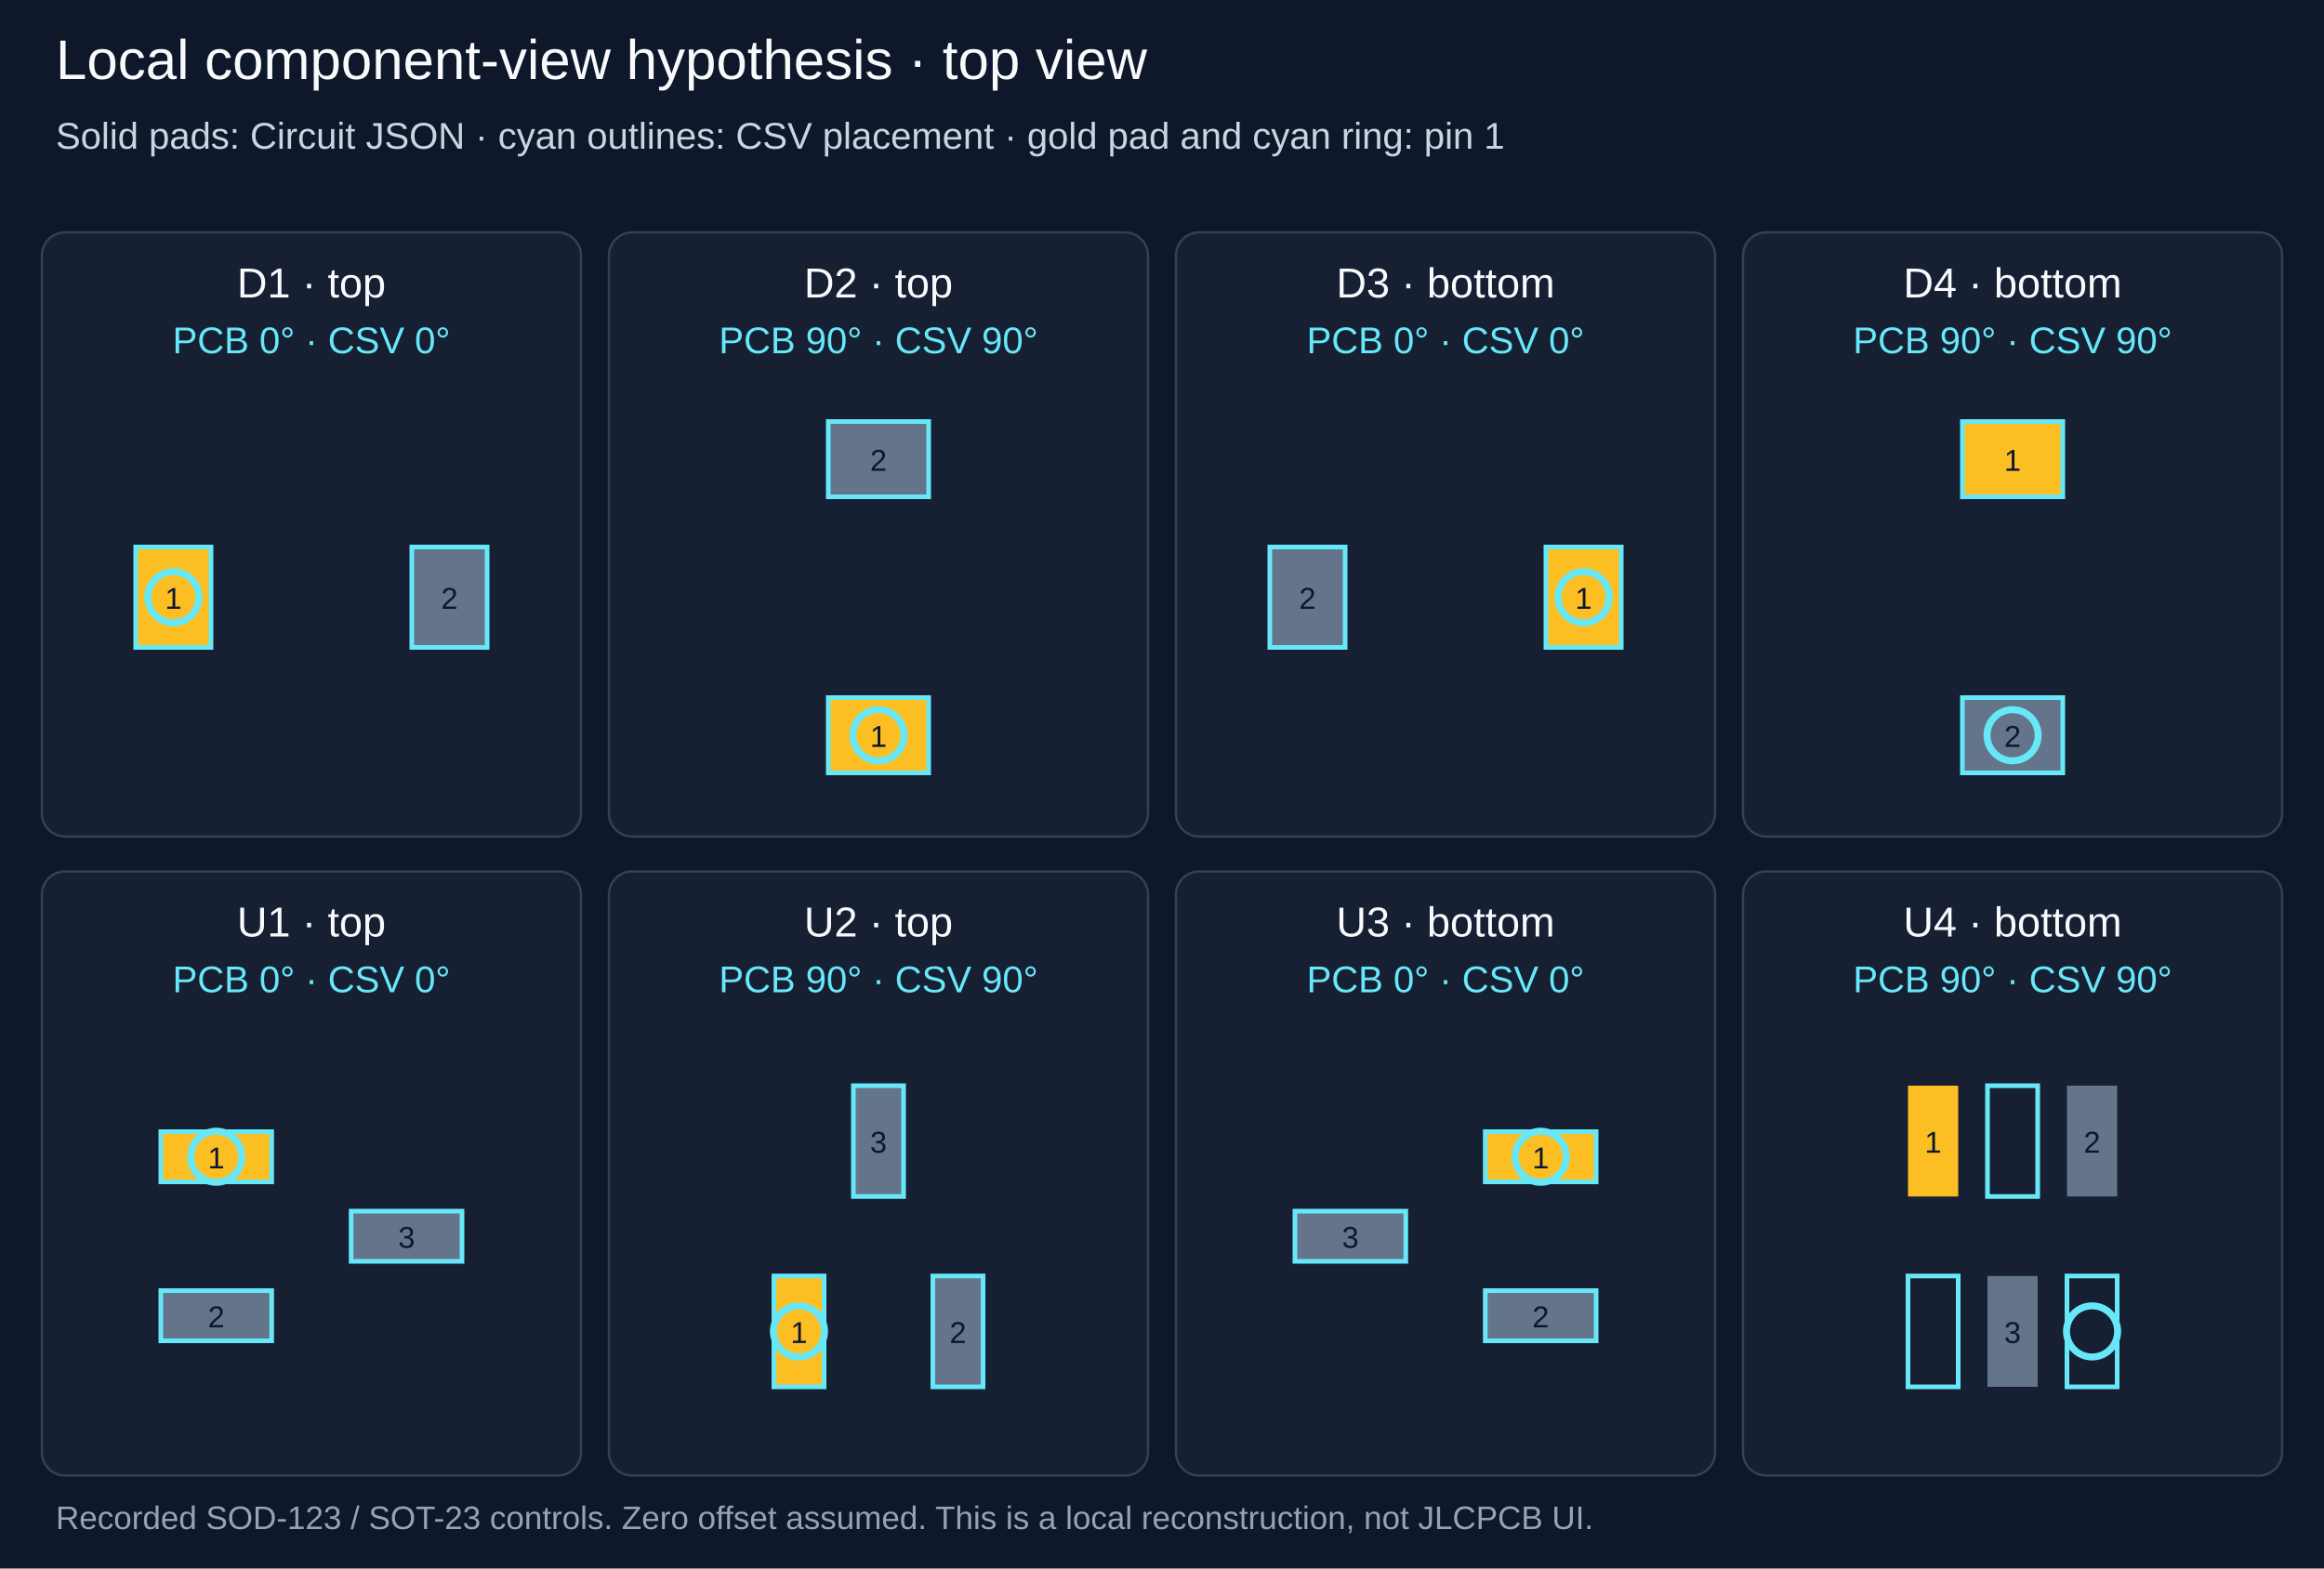
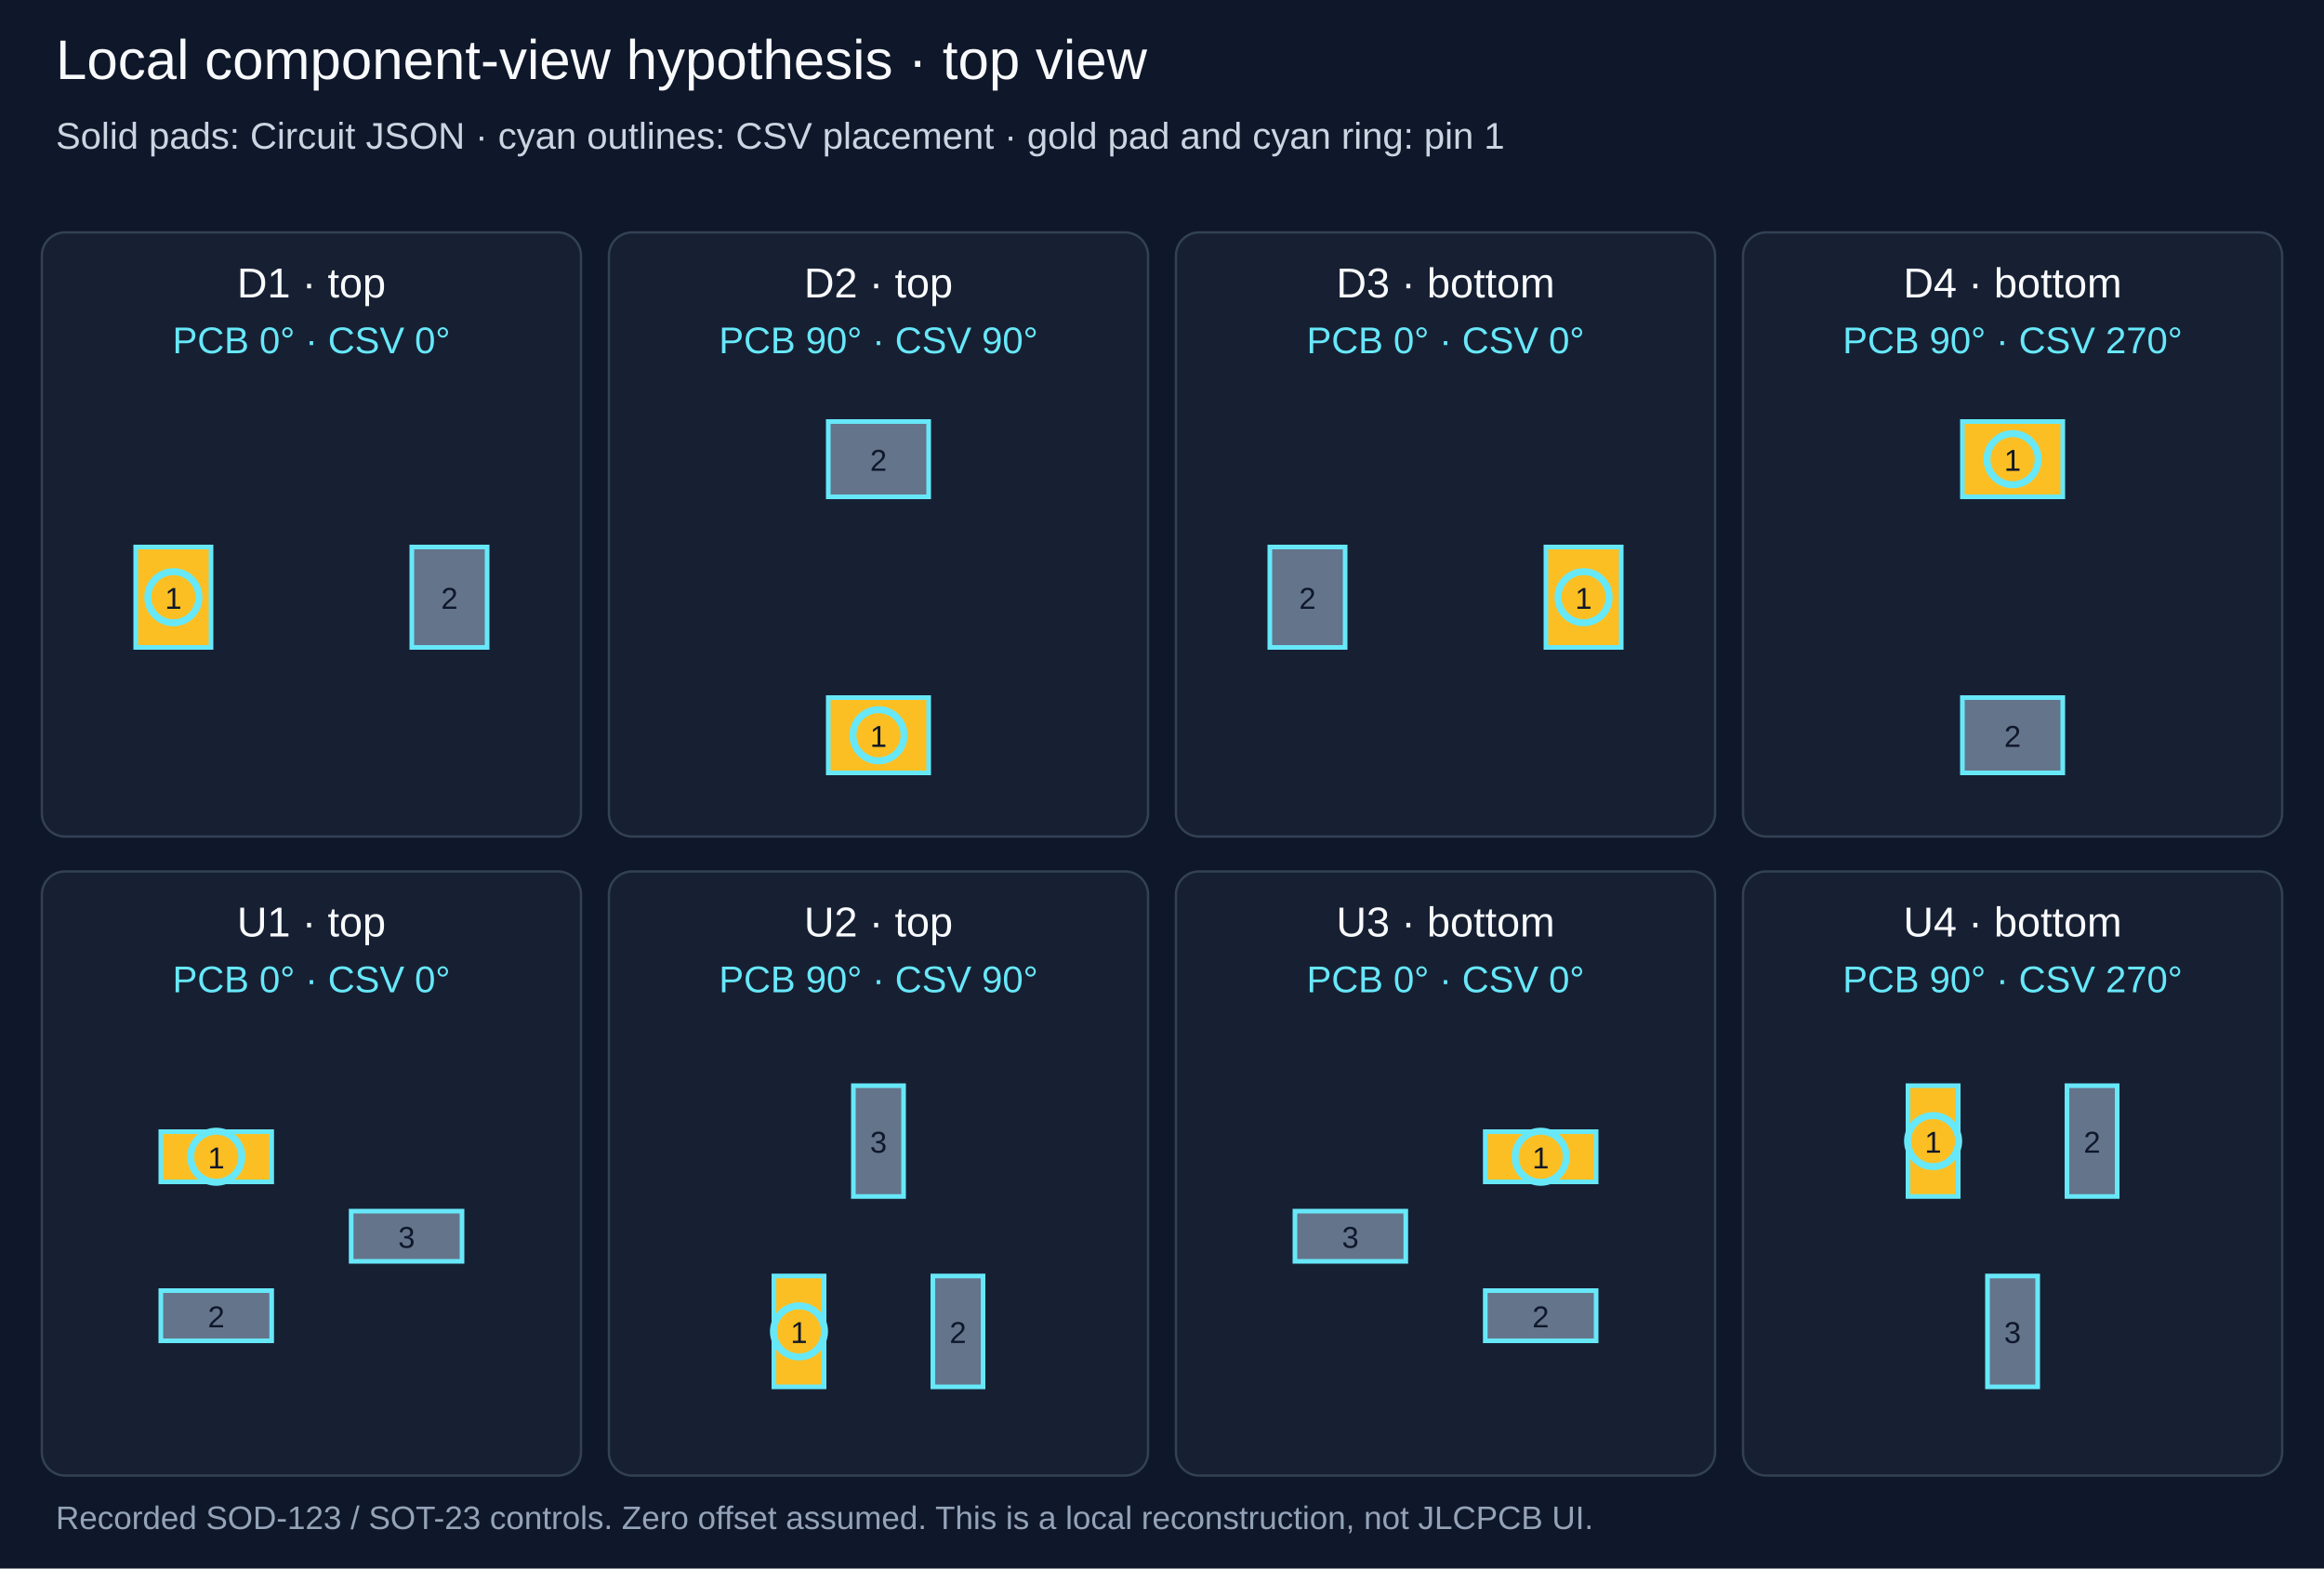
<svg xmlns="http://www.w3.org/2000/svg" width="1000" height="675" viewBox="0 0 1000 675">
  <rect width="1000" height="675" fill="#0f172a" />
  <g font-family="Arial, sans-serif">
    <text x="24" y="34" fill="#f8fafc" font-size="24">Local component-view hypothesis · top view</text>
    <text x="24" y="64" fill="#cbd5e1" font-size="16">Solid pads: Circuit JSON · cyan outlines: CSV placement · gold pad and cyan ring: pin 1</text>
    <g transform="translate(18,100)">
      <rect width="232" height="260" rx="10" fill="#172033" stroke="#334155" />
      <text x="116" y="28" text-anchor="middle" fill="#f8fafc" font-size="18">D1 · top</text>
      <text x="116" y="52" text-anchor="middle" fill="#67e8f9" font-size="16">PCB 0° · CSV 0°</text>
      <g transform="translate(116,157)">
        <rect x="-75.60" y="-21.60" width="32.40" height="43.20" fill="#fbbf24" />
        <text x="-59.40" y="5.00" fill="#0f172a" text-anchor="middle" font-size="13">1</text>
        <rect x="43.20" y="-21.60" width="32.40" height="43.20" fill="#64748b" />
        <text x="59.40" y="5.00" fill="#0f172a" text-anchor="middle" font-size="13">2</text>
        <g transform="rotate(0) scale(1,1)">
          <rect x="-75.60" y="-21.60" width="32.40" height="43.20" fill="none" stroke="#67e8f9" stroke-width="2" />
          <circle cx="-59.40" cy="0.00" r="11" fill="none" stroke="#67e8f9" stroke-width="3" />
          <rect x="43.20" y="-21.60" width="32.40" height="43.20" fill="none" stroke="#67e8f9" stroke-width="2" />
        </g>
      </g>
    </g>
    <g transform="translate(262,100)">
      <rect width="232" height="260" rx="10" fill="#172033" stroke="#334155" />
      <text x="116" y="28" text-anchor="middle" fill="#f8fafc" font-size="18">D2 · top</text>
      <text x="116" y="52" text-anchor="middle" fill="#67e8f9" font-size="16">PCB 90° · CSV 90°</text>
      <g transform="translate(116,157)">
        <rect x="-21.60" y="43.20" width="43.20" height="32.40" fill="#fbbf24" />
        <text x="0.00" y="64.40" fill="#0f172a" text-anchor="middle" font-size="13">1</text>
        <rect x="-21.60" y="-75.60" width="43.20" height="32.40" fill="#64748b" />
        <text x="0.00" y="-54.40" fill="#0f172a" text-anchor="middle" font-size="13">2</text>
        <g transform="rotate(-90) scale(1,1)">
          <rect x="-75.60" y="-21.60" width="32.40" height="43.20" fill="none" stroke="#67e8f9" stroke-width="2" />
          <circle cx="-59.40" cy="0.00" r="11" fill="none" stroke="#67e8f9" stroke-width="3" />
          <rect x="43.20" y="-21.60" width="32.40" height="43.20" fill="none" stroke="#67e8f9" stroke-width="2" />
        </g>
      </g>
    </g>
    <g transform="translate(506,100)">
      <rect width="232" height="260" rx="10" fill="#172033" stroke="#334155" />
      <text x="116" y="28" text-anchor="middle" fill="#f8fafc" font-size="18">D3 · bottom</text>
      <text x="116" y="52" text-anchor="middle" fill="#67e8f9" font-size="16">PCB 0° · CSV 0°</text>
      <g transform="translate(116,157)">
        <rect x="43.20" y="-21.60" width="32.40" height="43.20" fill="#fbbf24" />
        <text x="59.40" y="5.00" fill="#0f172a" text-anchor="middle" font-size="13">1</text>
        <rect x="-75.60" y="-21.60" width="32.40" height="43.20" fill="#64748b" />
        <text x="-59.40" y="5.00" fill="#0f172a" text-anchor="middle" font-size="13">2</text>
        <g transform="rotate(0) scale(-1,1)">
          <rect x="-75.60" y="-21.60" width="32.40" height="43.20" fill="none" stroke="#67e8f9" stroke-width="2" />
          <circle cx="-59.40" cy="0.00" r="11" fill="none" stroke="#67e8f9" stroke-width="3" />
          <rect x="43.20" y="-21.60" width="32.40" height="43.20" fill="none" stroke="#67e8f9" stroke-width="2" />
        </g>
      </g>
    </g>
    <g transform="translate(750,100)">
      <rect width="232" height="260" rx="10" fill="#172033" stroke="#334155" />
      <text x="116" y="28" text-anchor="middle" fill="#f8fafc" font-size="18">D4 · bottom</text>
-       <text x="116" y="52" text-anchor="middle" fill="#67e8f9" font-size="16">PCB 90° · CSV 90°</text>
+       <text x="116" y="52" text-anchor="middle" fill="#67e8f9" font-size="16">PCB 90° · CSV 270°</text>
      <g transform="translate(116,157)">
        <rect x="-21.60" y="-75.60" width="43.20" height="32.40" fill="#fbbf24" />
        <text x="0.00" y="-54.40" fill="#0f172a" text-anchor="middle" font-size="13">1</text>
        <rect x="-21.60" y="43.20" width="43.20" height="32.40" fill="#64748b" />
        <text x="0.00" y="64.40" fill="#0f172a" text-anchor="middle" font-size="13">2</text>
-         <g transform="rotate(90) scale(-1,1)">
+         <g transform="rotate(270) scale(-1,1)">
          <rect x="-75.60" y="-21.60" width="32.40" height="43.20" fill="none" stroke="#67e8f9" stroke-width="2" />
          <circle cx="-59.40" cy="0.00" r="11" fill="none" stroke="#67e8f9" stroke-width="3" />
          <rect x="43.20" y="-21.60" width="32.40" height="43.20" fill="none" stroke="#67e8f9" stroke-width="2" />
        </g>
      </g>
    </g>
    <g transform="translate(18,375)">
      <rect width="232" height="260" rx="10" fill="#172033" stroke="#334155" />
      <text x="116" y="28" text-anchor="middle" fill="#f8fafc" font-size="18">U1 · top</text>
      <text x="116" y="52" text-anchor="middle" fill="#67e8f9" font-size="16">PCB 0° · CSV 0°</text>
      <g transform="translate(116,157)">
        <rect x="-64.80" y="-45.00" width="47.70" height="21.60" fill="#fbbf24" />
        <text x="-40.95" y="-29.20" fill="#0f172a" text-anchor="middle" font-size="13">1</text>
        <rect x="-64.80" y="23.40" width="47.70" height="21.60" fill="#64748b" />
        <text x="-40.95" y="39.20" fill="#0f172a" text-anchor="middle" font-size="13">2</text>
        <rect x="17.10" y="-10.80" width="47.70" height="21.60" fill="#64748b" />
        <text x="40.95" y="5.00" fill="#0f172a" text-anchor="middle" font-size="13">3</text>
        <g transform="rotate(0) scale(1,1)">
          <rect x="-64.80" y="-45.00" width="47.70" height="21.60" fill="none" stroke="#67e8f9" stroke-width="2" />
          <circle cx="-40.95" cy="-34.20" r="11" fill="none" stroke="#67e8f9" stroke-width="3" />
          <rect x="-64.80" y="23.40" width="47.70" height="21.60" fill="none" stroke="#67e8f9" stroke-width="2" />
          <rect x="17.10" y="-10.80" width="47.70" height="21.60" fill="none" stroke="#67e8f9" stroke-width="2" />
        </g>
      </g>
    </g>
    <g transform="translate(262,375)">
      <rect width="232" height="260" rx="10" fill="#172033" stroke="#334155" />
      <text x="116" y="28" text-anchor="middle" fill="#f8fafc" font-size="18">U2 · top</text>
      <text x="116" y="52" text-anchor="middle" fill="#67e8f9" font-size="16">PCB 90° · CSV 90°</text>
      <g transform="translate(116,157)">
        <rect x="-45.00" y="17.10" width="21.60" height="47.70" fill="#fbbf24" />
        <text x="-34.20" y="45.95" fill="#0f172a" text-anchor="middle" font-size="13">1</text>
        <rect x="23.40" y="17.10" width="21.60" height="47.70" fill="#64748b" />
        <text x="34.20" y="45.95" fill="#0f172a" text-anchor="middle" font-size="13">2</text>
        <rect x="-10.80" y="-64.80" width="21.60" height="47.70" fill="#64748b" />
        <text x="0.00" y="-35.95" fill="#0f172a" text-anchor="middle" font-size="13">3</text>
        <g transform="rotate(-90) scale(1,1)">
          <rect x="-64.80" y="-45.00" width="47.70" height="21.60" fill="none" stroke="#67e8f9" stroke-width="2" />
          <circle cx="-40.95" cy="-34.20" r="11" fill="none" stroke="#67e8f9" stroke-width="3" />
          <rect x="-64.80" y="23.40" width="47.70" height="21.60" fill="none" stroke="#67e8f9" stroke-width="2" />
          <rect x="17.10" y="-10.80" width="47.70" height="21.60" fill="none" stroke="#67e8f9" stroke-width="2" />
        </g>
      </g>
    </g>
    <g transform="translate(506,375)">
      <rect width="232" height="260" rx="10" fill="#172033" stroke="#334155" />
      <text x="116" y="28" text-anchor="middle" fill="#f8fafc" font-size="18">U3 · bottom</text>
      <text x="116" y="52" text-anchor="middle" fill="#67e8f9" font-size="16">PCB 0° · CSV 0°</text>
      <g transform="translate(116,157)">
        <rect x="17.10" y="-45.00" width="47.70" height="21.60" fill="#fbbf24" />
        <text x="40.95" y="-29.20" fill="#0f172a" text-anchor="middle" font-size="13">1</text>
        <rect x="17.10" y="23.40" width="47.70" height="21.60" fill="#64748b" />
        <text x="40.95" y="39.20" fill="#0f172a" text-anchor="middle" font-size="13">2</text>
        <rect x="-64.80" y="-10.80" width="47.70" height="21.60" fill="#64748b" />
        <text x="-40.95" y="5.00" fill="#0f172a" text-anchor="middle" font-size="13">3</text>
        <g transform="rotate(0) scale(-1,1)">
          <rect x="-64.80" y="-45.00" width="47.70" height="21.60" fill="none" stroke="#67e8f9" stroke-width="2" />
          <circle cx="-40.95" cy="-34.20" r="11" fill="none" stroke="#67e8f9" stroke-width="3" />
          <rect x="-64.80" y="23.40" width="47.70" height="21.60" fill="none" stroke="#67e8f9" stroke-width="2" />
          <rect x="17.10" y="-10.80" width="47.70" height="21.60" fill="none" stroke="#67e8f9" stroke-width="2" />
        </g>
      </g>
    </g>
    <g transform="translate(750,375)">
      <rect width="232" height="260" rx="10" fill="#172033" stroke="#334155" />
      <text x="116" y="28" text-anchor="middle" fill="#f8fafc" font-size="18">U4 · bottom</text>
-       <text x="116" y="52" text-anchor="middle" fill="#67e8f9" font-size="16">PCB 90° · CSV 90°</text>
+       <text x="116" y="52" text-anchor="middle" fill="#67e8f9" font-size="16">PCB 90° · CSV 270°</text>
      <g transform="translate(116,157)">
        <rect x="-45.00" y="-64.80" width="21.60" height="47.70" fill="#fbbf24" />
        <text x="-34.20" y="-35.95" fill="#0f172a" text-anchor="middle" font-size="13">1</text>
        <rect x="23.40" y="-64.80" width="21.60" height="47.70" fill="#64748b" />
        <text x="34.20" y="-35.95" fill="#0f172a" text-anchor="middle" font-size="13">2</text>
        <rect x="-10.80" y="17.10" width="21.60" height="47.70" fill="#64748b" />
        <text x="0.00" y="45.95" fill="#0f172a" text-anchor="middle" font-size="13">3</text>
-         <g transform="rotate(90) scale(-1,1)">
+         <g transform="rotate(270) scale(-1,1)">
          <rect x="-64.80" y="-45.00" width="47.70" height="21.60" fill="none" stroke="#67e8f9" stroke-width="2" />
          <circle cx="-40.95" cy="-34.20" r="11" fill="none" stroke="#67e8f9" stroke-width="3" />
          <rect x="-64.80" y="23.40" width="47.70" height="21.60" fill="none" stroke="#67e8f9" stroke-width="2" />
          <rect x="17.10" y="-10.80" width="47.70" height="21.60" fill="none" stroke="#67e8f9" stroke-width="2" />
        </g>
      </g>
    </g>
    <text x="24" y="658" fill="#94a3b8" font-size="14">Recorded SOD-123 / SOT-23 controls. Zero offset assumed. This is a local reconstruction, not JLCPCB UI.</text>
  </g>
</svg>
